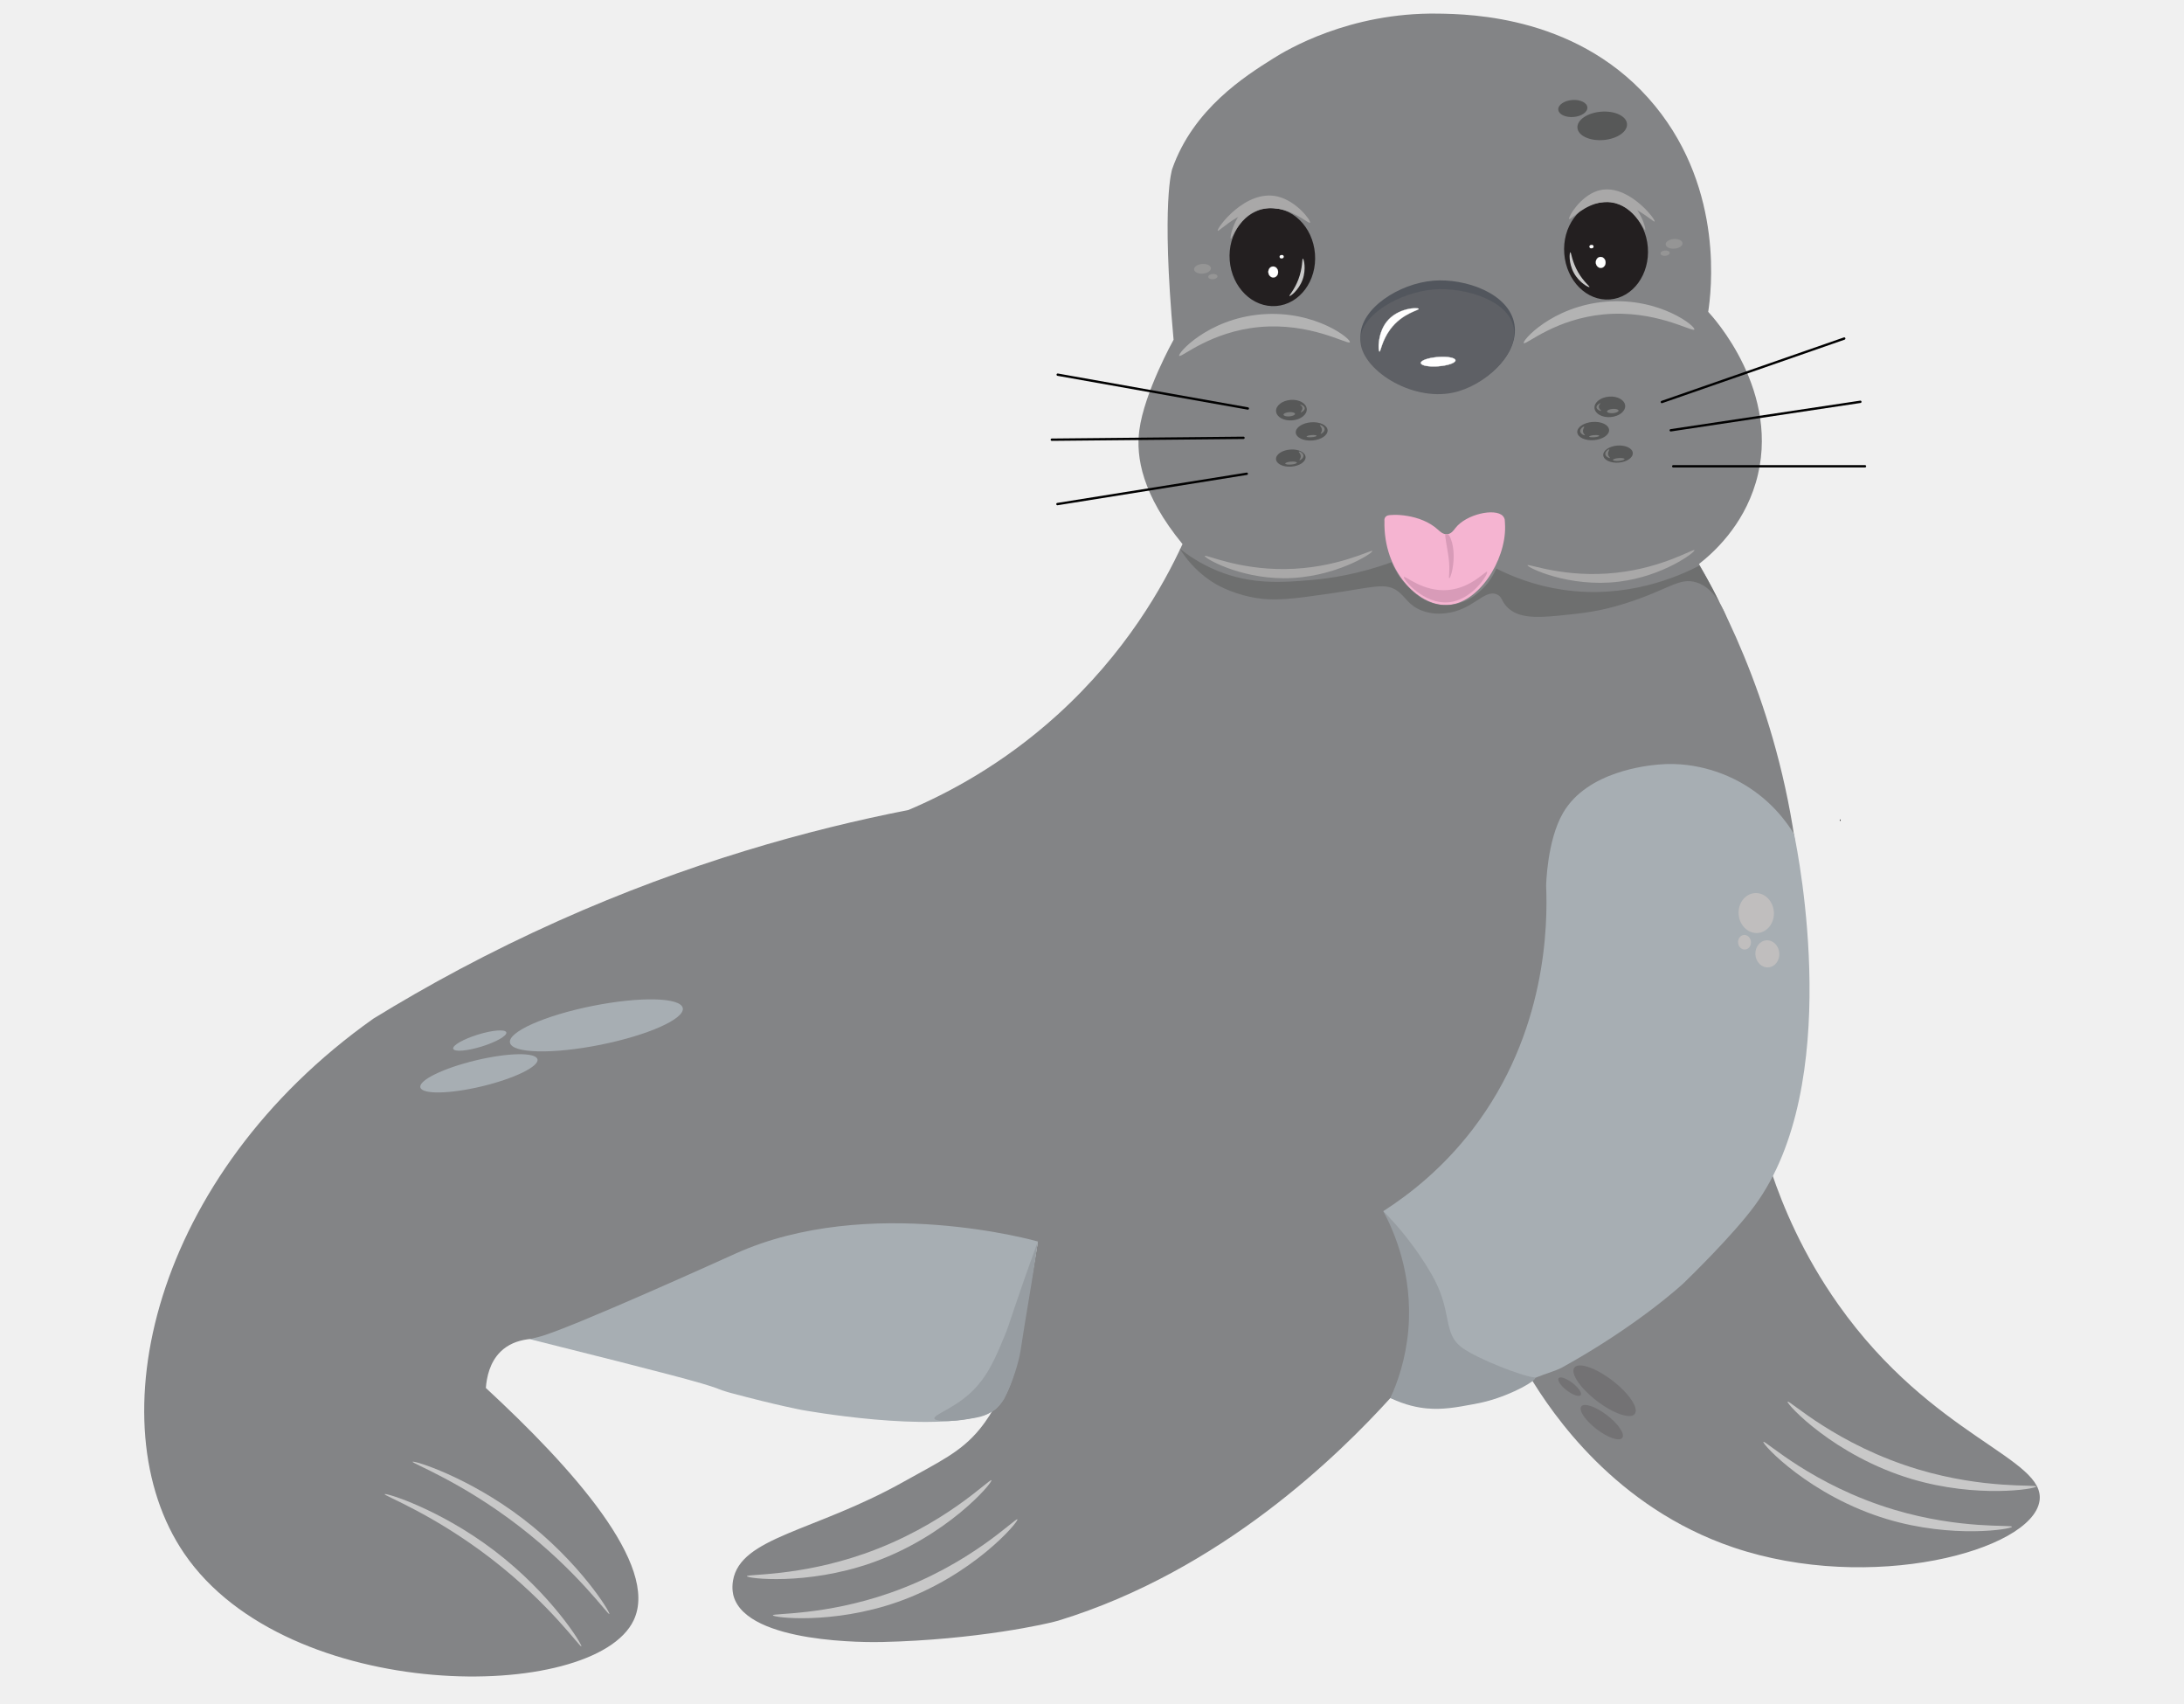
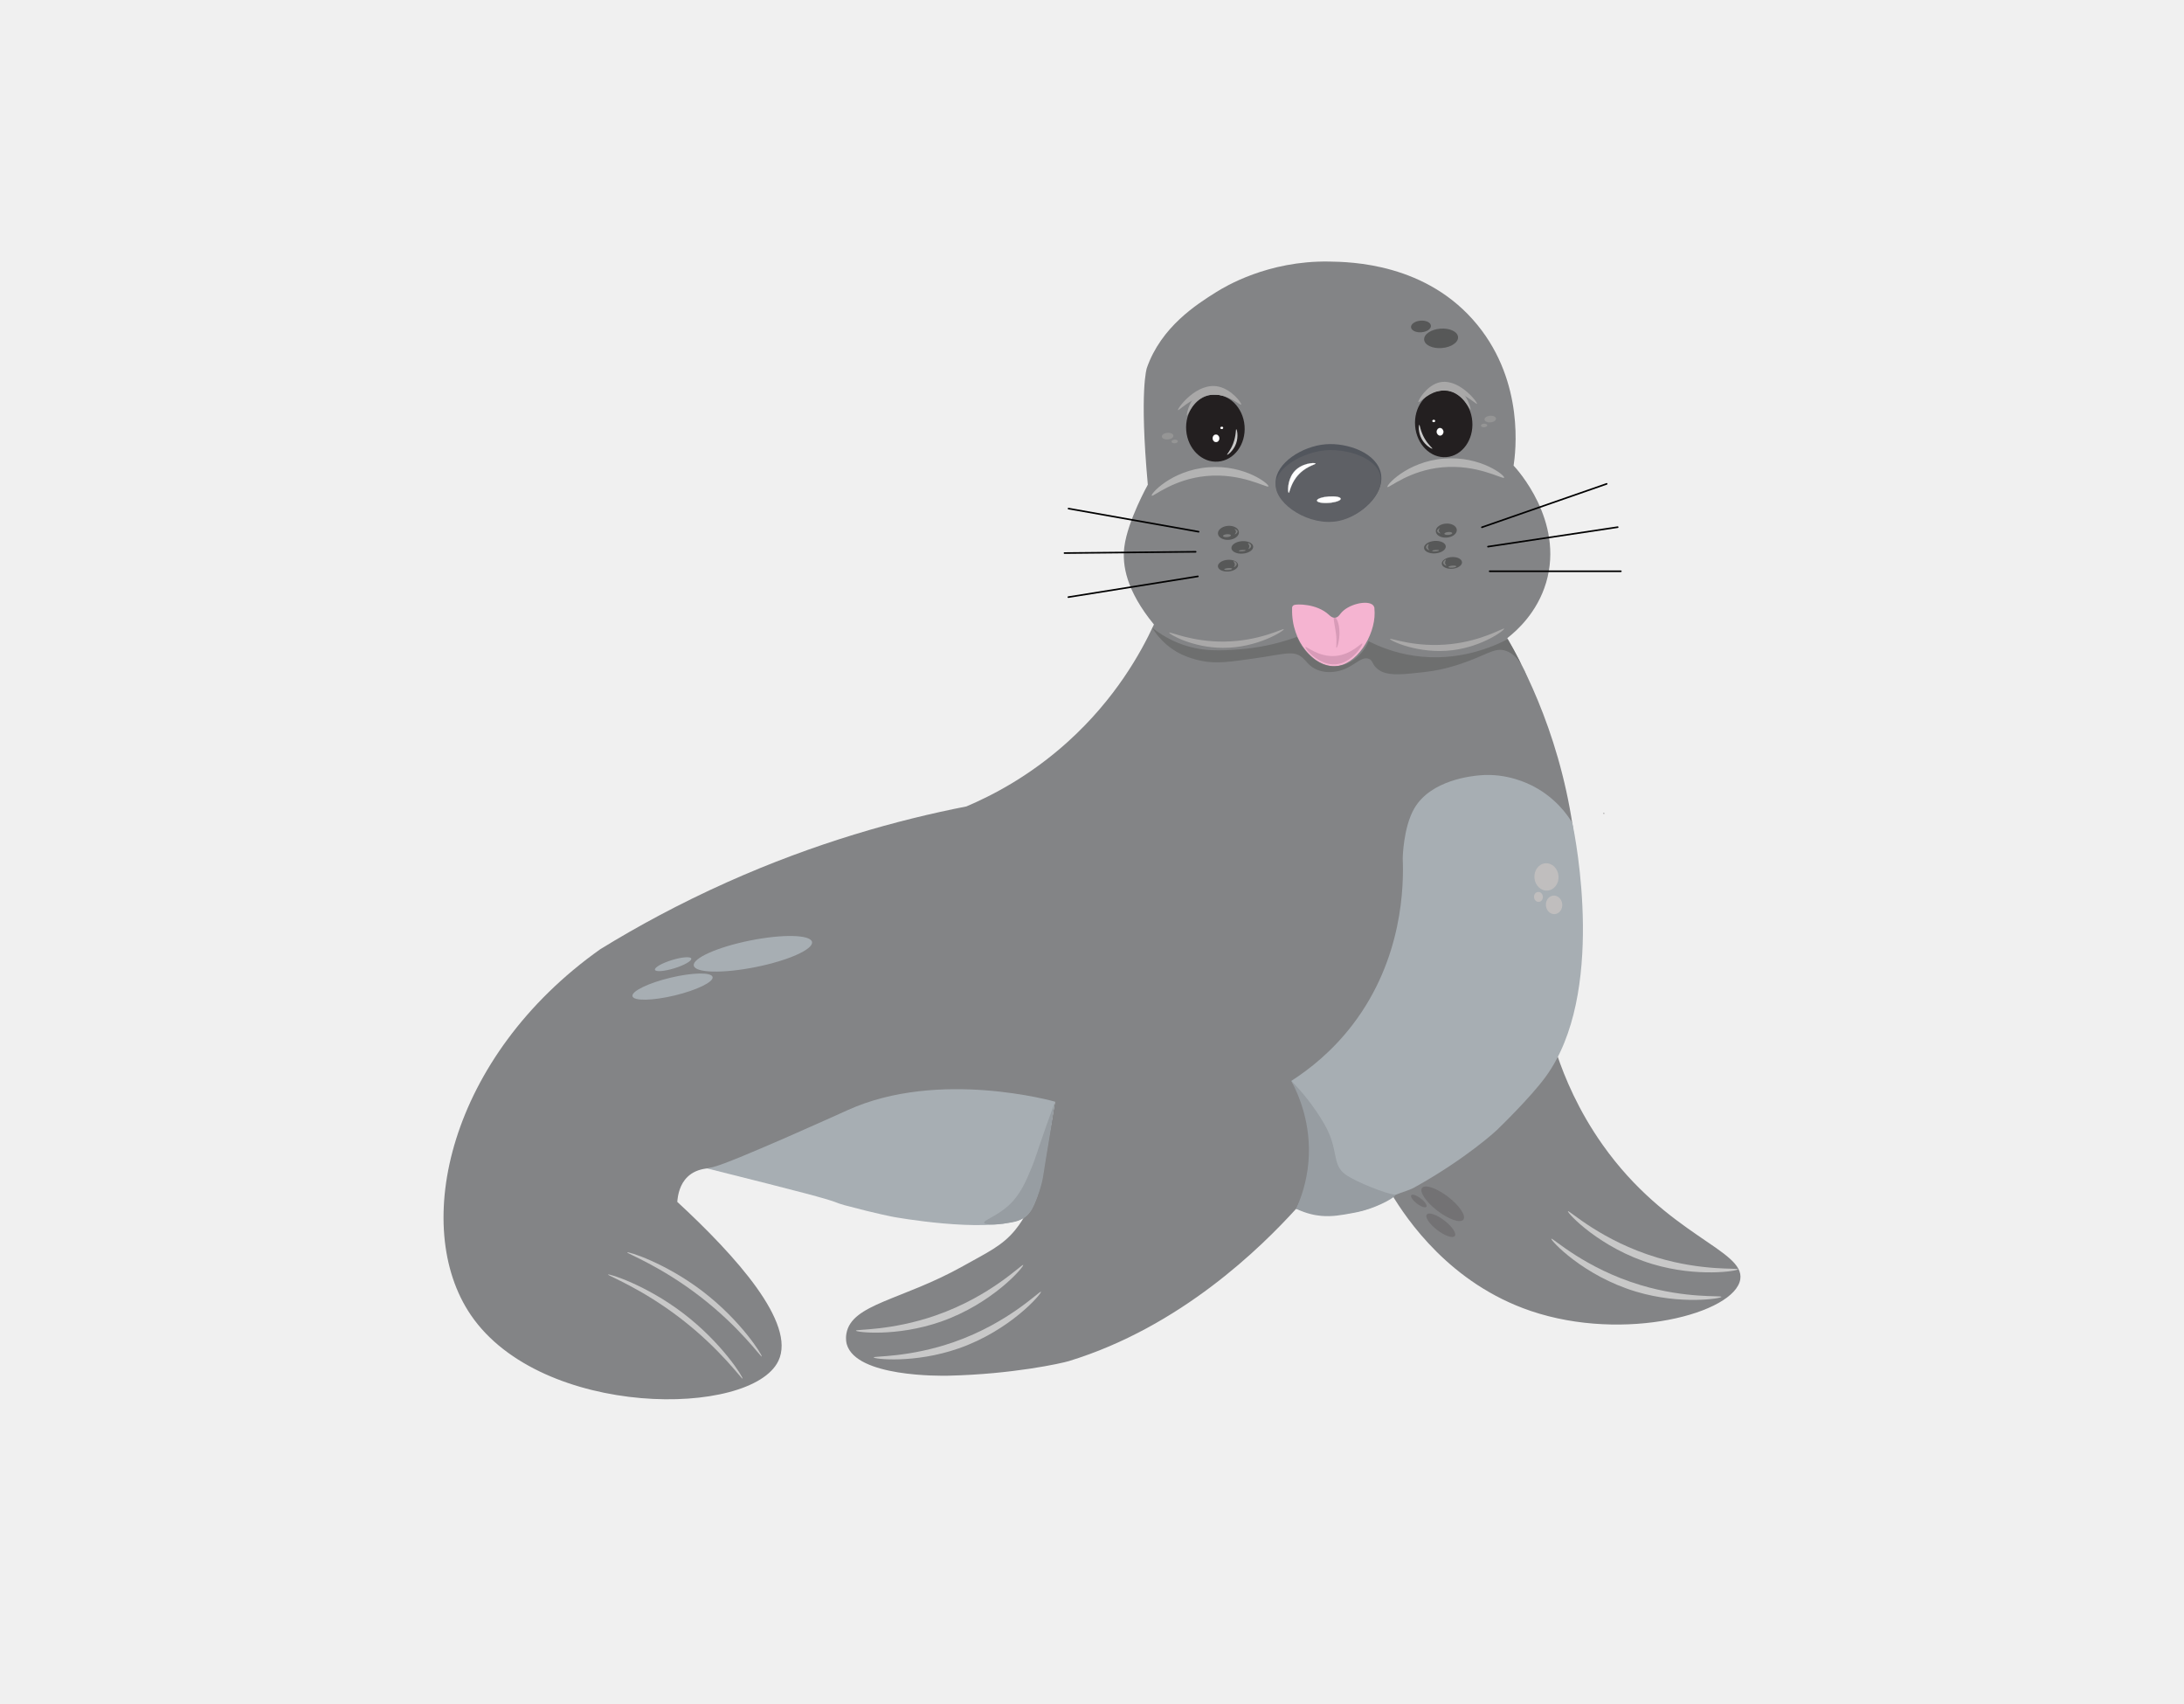
<svg xmlns="http://www.w3.org/2000/svg" id="Layer_1" data-name="Layer 1" viewBox="0 0 1621.417 1264.252">
  <defs>
    <style>
      .cls-1 {
        fill: #f5b4d1;
      }

      .cls-2 {
        fill: #a9a8a8;
      }

      .cls-3 {
        fill: #737274;
      }

      .cls-4 {
        fill: #231f20;
      }

      .cls-5 {
        fill: #a7aeb3;
      }

      .cls-6 {
        fill: #52565d;
      }

      .cls-7 {
        stroke: #010101;
-         stroke-width: 1.74px;
+         stroke-width: 1.19px;
      }

      .cls-7, .cls-8 {
        fill: none;
        stroke-linecap: round;
        stroke-linejoin: round;
      }

      .cls-9 {
        fill: #5e6065;
      }

      .cls-10 {
        fill: #979da2;
      }

      .cls-11 {
        fill: #7f8080;
      }

      .cls-12 {
-         stroke-width: .148px;
+         stroke-width: .162px;
+       }
+ 
+       .cls-12, .cls-8, .cls-13 {
+         stroke: #fff;
      }

      .cls-12, .cls-13 {
        fill: #fff;
        stroke-miterlimit: 10;
-       }
- 
-       .cls-12, .cls-13, .cls-8 {
-         stroke: #fff;
-       }
- 
-       .cls-13 {
-         stroke-width: .237px;
      }

      .cls-14 {
        fill: #6e6f6f;
      }

      .cls-15 {
        fill: #575858;
      }

      .cls-16 {
        fill: #b3b3b3;
      }

      .cls-17 {
        fill: #d89bb8;
      }

      .cls-8 {
-         stroke-width: 2.53px;
+         stroke-width: 1.731px;
      }

      .cls-18 {
        fill: #959595;
      }

      .cls-19 {
        fill: #c0bebe;
+       }
+ 
+       .cls-13 {
+         stroke-width: .102px;
      }

      .cls-20 {
        fill: #c8c8c8;
      }

      .cls-21 {
        fill: #838486;
      }
    </style>
  </defs>
-   <ellipse class="cls-4" cx="1366.146" cy="608.758" rx=".301" ry=".602" transform="translate(-43.9833 110.2837) rotate(-4.5496)" />
-   <path class="cls-21" d="M1268.182,231.462c2.076-13.69,12.233-89.584-39.323-152.671-54.795-67.052-137.369-68.323-161.266-68.691-66.067-1.017-112.576,27.134-122.354,33.287-20.704,13.029-59.349,37.347-74.994,82.056,0,0-8.329,23.801,1.027,126.732-.002-0-21.788,38.994-25.448,67.244-2.579,19.911,2.119,47.82,32.079,84.406-14.352,31.116-42.135,80.798-93.159,126.98-40.777,36.907-81.627,58.21-110.344,70.376-74.248,14.545-163.594,39.232-259.763,82.265-51.638,23.107-97.409,47.997-137.347,72.525-164.458,116.373-206.247,300.77-140.509,397.057,76.742,112.406,304.358,111.081,333.658,49.538,19.449-40.852-45.986-113.482-109.737-172.431.627-8.02,2.861-19.059,10.986-26.992,21.284-20.779,66.017-3.675,112.218,10.093,89.426,26.648,154.124,45.927,201.463,27.448.001-0,14.837-7.569,85.168-119.249-11.525,72.253-20.473,95.74-20.473,95.74-6.381,16.748-11.418,29.644-22.79,43.574-13.933,17.068-30.36,24.39-56.523,39.07-66.088,37.079-121.068,40.858-126.565,73.327-1.036,6.121.154,10.502.469,11.587,10.327,35.482,101.318,34.164,110.041,33.968,69.945-1.573,123.208-13.476,130.987-15.858,121.563-37.228,208.997-123.881,246.582-165.249,10.68,3.528,35.73,10.139,65.381,2.044,17.144-4.68,29.799-12.632,37.707-18.608,17.039,28.464,64.048,97.836,151.448,127.444,101.844,34.502,221.547,2.481,227.34-34.395,5.039-32.072-79.363-46.98-149.28-145.732-26.75-37.782-41.364-73.691-49.427-97.518,13.467-46.302,28.284-118.435,21.618-206.434-8.664-114.361-49.39-199.79-75.719-245.791,10.661-8.317,32.502-27.905,42.126-60.224,20.05-67.334-32.548-124.067-35.278-126.919Z" />
-   <ellipse class="cls-4" cx="944.595" cy="190.82" rx="31.748" ry="36.426" transform="translate(-12.1599 75.5286) rotate(-4.5496)" />
-   <path class="cls-5" d="M1331.936,619.059c-5.093-8.39-17.777-26.73-41.708-39.405-5.721-3.03-28.921-14.94-58.944-12.218-7.779.705-52.732,4.781-70.822,35.829-12.067,20.711-12.6,54.143-12.6,54.144,1.175,28.573.576,108.802-54.466,180.666-22.105,28.861-46.751,48.227-66.416,60.841,6.869,10.689,18.169,31.479,21.066,59.976,3.889,38.264-9.716,67.378-15.779,78.703,3.526,1.291,8.732,2.986,15.183,4.311,18.371,3.773,33.302,1.765,42.577.437,10.722-1.536,17.618-3.756,19.651-4.432,8.77-2.916,14.636-6.208,16.048-7.014,4.682-2.672,8.366-5.39,11.016-7.544.14-.016.345-.042.592-.082,1.119-.181,1.942-.469,2.439-.647,2.147-.766,3.353-1.315,5.943-2.265l.002-.001c7.467-2.57,11.201-3.855,14.494-5.682,56.915-31.589,89.629-62.236,89.63-62.236,3.738-3.613,36.76-35.658,52.995-57.811,65.842-89.846,32.617-258.586,29.1-275.569Z" />
-   <path class="cls-5" d="M758.633,992.036c7.847-46.535,11.906-70.601,11.906-70.601-.001,0-125.682-35.881-225.036,9.222-0.0 0-124.029,56.317-145.51,61.586-.078.019-6.745,1.656-6.745,1.656,107.664,26.906,127.993,32.565,138.632,36.379.172.062,1.975.825,4.488,1.694,2.151.744,4.868,1.529,5.927,1.812,35.672,9.537,53.324,12.741,53.325,12.741s96.956,17.595,136.571,3.097c2.3-.842,3.888-1.761,4.438-2.089,3.511-2.097,10.281-7.328,16.79-29.945,1.805-6.271,3.896-14.943,5.213-25.551Z" />
-   <ellipse class="cls-4" cx="1192.344" cy="185.941" rx="31.113" ry="36.426" transform="translate(-10.9922 95.1651) rotate(-4.5496)" />
-   <path class="cls-1" d="M1027.832,386.746c-.903,36.969,24.705,62.78,46.085,62.324,23.588-.502,43.945-33.007,43.477-58.22-.034-1.813-.132-3.604-.293-5.372-.379-1.319-.976-2.098-1.381-2.53-5.682-6.061-27.368-1.384-35.344,9.13-.944,1.244-2.861,4.107-5.891,4.418-3.091.318-5.648-2.197-6.775-3.24-13.283-12.29-35.133-11.744-37.767-10.558-1.01.455-1.542,1.225-1.543,1.227-.658.952-.658,2.076-.569,2.82Z" />
-   <line class="cls-8" x1="1181.822" y1="183.004" x2="1181.222" y2="183.052" />
-   <line class="cls-8" x1="951.814" y1="190.512" x2="951.214" y2="190.56" />
-   <path class="cls-6" d="M1009.993,249.764c-.018,23.876,36.979,46.932,68.393,40.867,24.132-4.658,49.742-27.423,45.922-49.964-3.905-23.04-36.592-34.248-60.094-32.356-25.256,2.033-54.205,20.343-54.221,41.453Z" />
-   <path class="cls-9" d="M1009.958,252.46c.046,21.223,37.165,45.613,68.742,38.979,23.762-4.992,48.465-28.409,45.115-48.039-3.495-20.48-36.432-30.442-59.56-28.546-24.373,1.998-54.337,18.513-54.296,37.606Z" />
-   <path class="cls-12" d="M1053.238,229.191c-.622-1.165-15.789-.816-23.96,9.882-6.732,8.814-6.192,21.348-5.171,21.841.868.42,1.746-8.025,8.002-16.469,9.04-12.2,21.717-14.154,21.129-15.255Z" />
-   <ellipse class="cls-13" cx="1067.69" cy="268.421" rx="12.87" ry="3.407" transform="translate(-17.9275 85.5372) rotate(-4.5496)" />
-   <ellipse class="cls-15" cx="1189.504" cy="93.413" rx="18.462" ry="10.55" transform="translate(-3.6617 94.6483) rotate(-4.5496)" />
-   <ellipse class="cls-15" cx="1167.678" cy="80.528" rx="10.835" ry="6.321" transform="translate(-2.7084 92.8764) rotate(-4.5496)" />
-   <ellipse class="cls-15" cx="1195.153" cy="301.96" rx="11.425" ry="7.617" transform="translate(-20.1862 95.7535) rotate(-4.5496)" />
-   <ellipse class="cls-15" cx="1182.787" cy="319.923" rx="11.848" ry="6.77" transform="translate(-21.6501 94.8292) rotate(-4.5496)" />
-   <ellipse class="cls-15" cx="1201.233" cy="337.026" rx="11.002" ry="6.347" transform="translate(-22.9486 96.3463) rotate(-4.5496)" />
-   <line class="cls-7" x1="1384.567" y1="346.074" x2="1242.217" y2="346.074" />
-   <line class="cls-7" x1="1381.138" y1="298.222" x2="1240.39" y2="319.359" />
-   <line class="cls-7" x1="1369.176" y1="251.265" x2="1233.78" y2="298.372" />
-   <ellipse class="cls-15" cx="958.752" cy="304.401" rx="11.425" ry="7.617" transform="translate(-21.1248 77.0094) rotate(-4.5496)" />
-   <ellipse class="cls-15" cx="973.803" cy="320.183" rx="11.848" ry="6.77" transform="translate(-22.3292 78.253) rotate(-4.5496)" />
-   <ellipse class="cls-15" cx="958.294" cy="339.988" rx="11.002" ry="6.347" transform="translate(-23.949 77.0852) rotate(-4.5496)" />
-   <ellipse class="cls-5" cx="356.18" cy="772.307" rx="20.627" ry="4.64" transform="translate(-212.1944 139.6357) rotate(-17.177)" />
-   <ellipse class="cls-5" cx="442.753" cy="761.033" rx="65.414" ry="14.713" transform="translate(-140.7658 101.7098) rotate(-11.3198)" />
-   <ellipse class="cls-5" cx="355.551" cy="796.625" rx="44.705" ry="9.897" transform="translate(-175.9917 104.8951) rotate(-13.4873)" />
-   <ellipse class="cls-19" cx="1303.852" cy="677.664" rx="13.107" ry="14.838" transform="translate(-49.6453 105.5596) rotate(-4.5496)" />
-   <ellipse class="cls-19" cx="1312.095" cy="707.947" rx="8.893" ry="10.067" transform="translate(-52.0215 106.3088) rotate(-4.5496)" />
-   <ellipse class="cls-19" cx="1295.145" cy="699.331" rx="4.787" ry="5.419" transform="translate(-51.3915 104.9372) rotate(-4.5496)" />
-   <ellipse class="cls-3" cx="1191.265" cy="1032.199" rx="9.514" ry="28.253" transform="translate(-352.8168 1348.996) rotate(-52.5024)" />
-   <ellipse class="cls-3" cx="1189.171" cy="1055.52" rx="6.455" ry="19.169" transform="translate(-372.138 1356.459) rotate(-52.5024)" />
-   <ellipse class="cls-3" cx="1165.32" cy="1029.192" rx="3.475" ry="10.318" transform="translate(-360.5823 1327.235) rotate(-52.5024)" />
-   <ellipse class="cls-12" cx="945.247" cy="201.87" rx="3.612" ry="4.063" transform="translate(-13.0343 75.6151) rotate(-4.5496)" />
-   <ellipse class="cls-12" cx="1188.371" cy="194.771" rx="3.612" ry="4.063" transform="translate(-11.7051 94.8778) rotate(-4.5496)" />
-   <path class="cls-16" d="M1131.352,254.732c2.001.937,23.676-18.086,59.32-21.409,37.573-3.503,64.996,12.832,67.135,11.347,2.314-1.607-24.946-24.047-65.284-20.809-40.412,3.244-63.436,29.811-61.172,30.871Z" />
-   <path class="cls-16" d="M875.575,264.157c2.001.937,23.676-18.086,59.32-21.409,37.573-3.503,64.996,12.832,67.135,11.347,2.314-1.607-24.946-24.047-65.284-20.809-40.412,3.244-63.436,29.811-61.172,30.871Z" />
-   <path class="cls-11" d="M1185.245,302.361c.141,1.835,3.437,3.026,3.488,2.563.037-.337-1.673-1.336-1.766-2.937-.089-1.535,1.373-2.49,1.317-2.709-.08-.314-3.18,1.243-3.038,3.083Z" />
-   <path class="cls-11" d="M1173.142,320.097c.173,2.102,3.468,3.368,3.514,2.87.029-.314-1.257-1.097-1.427-2.771-.18-1.773,1.043-3.072.929-3.489-.171-.625-3.188,1.293-3.016,3.39Z" />
-   <path class="cls-11" d="M1191.757,337.013c.173,2.102,3.468,3.368,3.514,2.87.029-.314-1.257-1.097-1.427-2.771-.18-1.773,1.043-3.072.929-3.489-.171-.625-3.188,1.293-3.016,3.39Z" />
-   <ellipse class="cls-11" cx="1201.759" cy="341.061" rx="4.329" ry="1.082" transform="translate(-23.267 96.4007) rotate(-4.5496)" />
-   <ellipse class="cls-11" cx="1197.35" cy="305.075" rx="4.289" ry="1.58" transform="translate(-20.4264 95.9376) rotate(-4.5496)" />
-   <ellipse class="cls-11" cx="1183.548" cy="323.724" rx="3.725" ry=".79" transform="translate(-21.9491 94.9016) rotate(-4.5496)" />
-   <path class="cls-11" d="M968.681,302.873c.151,1.835-2.915,3.531-3.038,3.083-.09-.327,1.44-1.584,1.279-3.179-.154-1.53-1.749-2.241-1.729-2.467.029-.323,3.336.725,3.488,2.563Z" />
-   <path class="cls-11" d="M983.438,318.473c.162,2.103-2.892,3.874-3.016,3.39-.078-.306,1.068-1.282.971-2.962-.103-1.78-1.516-2.868-1.469-3.298.07-.644,3.352.773,3.514,2.87Z" />
-   <path class="cls-11" d="M967.732,338.119c.162,2.103-2.892,3.874-3.016,3.39-.078-.306,1.068-1.282.971-2.962-.103-1.78-1.516-2.868-1.469-3.298.07-.644,3.352.773,3.514,2.87Z" />
-   <ellipse class="cls-11" cx="958.496" cy="343.698" rx="4.329" ry="1.082" transform="translate(-24.2427 77.1129) rotate(-4.5496)" />
-   <ellipse class="cls-11" cx="957.158" cy="307.468" rx="4.289" ry="1.58" transform="translate(-21.373 76.8926) rotate(-4.5496)" />
-   <ellipse class="cls-11" cx="973.735" cy="323.699" rx="3.725" ry=".79" transform="translate(-22.6083 78.2587) rotate(-4.5496)" />
-   <path class="cls-2" d="M1164.902,162.49c.582,1.401,8.211-7.878,19.876-11.347,23.27-6.921,43.198,15.046,43.674,13.214.506-1.946-21.189-29.766-42.745-22.602-12.614,4.192-21.473,19.131-20.805,20.736Z" />
-   <path class="cls-2" d="M972.61,165.208c-.528,1.436-9.456-7.327-22.326-10.03-25.674-5.392-45.629,17.826-46.278,16.028-.689-1.909,20.75-31.082,44.589-25.337,13.95,3.362,24.62,17.694,24.015,19.338Z" />
-   <path class="cls-20" d="M1168.477,202.597c-4.066-7.369-3.357-15.393-2.615-15.363.672.028,1.048,6.659,5.736,14.797,4.158,7.216,8.748,10.483,8.453,11.001-.354.62-7.514-3.077-11.574-10.435Z" />
-   <path class="cls-20" d="M967.064,207.538c2.849-7.92.88-15.73.153-15.583-.659.134.018,6.741-3.324,15.518-2.964,7.783-6.981,11.735-6.607,12.199.448.556,6.933-4.227,9.778-12.134Z" />
-   <path class="cls-20" d="M736.03,1098.628c1.183,1.542-32.878,41.794-89.314,61.456-48.027,16.732-92.074,11.519-92.221,9.754-.138-1.656,38.384.323,86.847-16.573,59.871-20.872,93.544-56.128,94.688-54.637Z" />
-   <path class="cls-20" d="M755.325,1127.661c1.183,1.542-32.878,41.794-89.314,61.456-48.027,16.732-92.074,11.519-92.221,9.754-.138-1.656,38.384.323,86.847-16.573,59.871-20.872,93.544-56.128,94.688-54.637Z" />
-   <path class="cls-20" d="M1327.132,1040.286c-1.113,1.593,34.718,40.279,91.979,57.391,48.729,14.562,92.497,7.381,92.565,5.611.064-1.66-38.331,2.043-87.503-12.663-60.746-18.168-95.965-51.879-97.042-50.338Z" />
-   <path class="cls-20" d="M1309.157,1070.155c-1.113,1.593,34.718,40.279,91.979,57.391,48.729,14.562,92.497,7.381,92.565,5.611.064-1.66-38.331,2.043-87.503-12.663-60.746-18.168-95.965-51.879-97.042-50.338Z" />
-   <ellipse class="cls-18" cx="892.744" cy="199.492" rx="6.275" ry="3.586" transform="translate(-13.0111 71.443) rotate(-4.5496)" />
-   <ellipse class="cls-18" cx="900.428" cy="205.284" rx="3.443" ry="1.968" transform="translate(-13.4464 72.0707) rotate(-4.5496)" />
-   <ellipse class="cls-18" cx="1242.856" cy="180.967" rx="6.275" ry="3.586" transform="translate(-10.4385 99.1562) rotate(-4.5496)" />
-   <ellipse class="cls-18" cx="1236.185" cy="187.901" rx="3.443" ry="1.968" transform="translate(-11.0096 98.6489) rotate(-4.5496)" />
-   <path class="cls-17" d="M1042.252,428.325c-.589,1.849,14.729,20.149,32.858,18.727,17.666-1.385,29.755-20.851,28.927-22.555-.738-1.518-11.336,11.886-29.007,13.415-18.754,1.623-32.241-11.274-32.778-9.587Z" />
-   <path class="cls-10" d="M770.539,921.435c-.679,4.651-1.716,11.654-3.035,20.172-3.068,19.825-3.494,20.951-7.028,43.057-2.89,18.075-2.885,19.402-4.226,24.68-3.202,12.605-7.545,22.495-10.809,29.022-1.499,2.429-4.242,6.154-8.811,9.166-3.995,2.634-7.507,3.859-12.441,4.748-8.401,1.514-12.756,2.014-15.19,2.152-.315.018-4.81.27-4.81.27,0,0-9.695.277-10.485-1.808-1.007-2.659,13.267-7.072,25.767-18.166,13.527-12.006,19.764-27.211,26.653-44.007,2.178-5.31,2.736-7.348,6.676-19.032,4.155-12.319,10.082-29.464,17.738-50.253Z" />
-   <path class="cls-10" d="M1026.98,898.916c11.205,11.345,24.085,26.672,35.632,46.496,16.527,28.374,7.638,43.935,23.176,55.055,11.92,8.531,45.179,21.214,52.986,21.766.234.017.866.052.998.39.76,1.948-15.913,11.927-35.227,17.204-4.393,1.201-7.607,1.798-11.648,2.55-11.255,2.093-21.766,4.048-33.658,2.942-6.334-.589-15.872-2.307-26.973-7.726,5.411-11.945,11.441-29.172,13.28-50.516,3.587-41.629-10.932-73.83-18.567-88.163Z" />
-   <path class="cls-20" d="M306.335,1084.927c-.704,1.138,36.05,14.679,79.216,47.978,43.617,33.647,65.915,65.971,66.829,65.015.963-1.007-22.08-38.691-64.561-71.025-40.521-30.841-80.759-43.139-81.484-41.968Z" />
-   <path class="cls-20" d="M285.538,1108.947c-.704,1.138,36.05,14.679,79.216,47.978,43.617,33.647,65.915,65.971,66.829,65.015.963-1.007-22.08-38.691-64.561-71.025-40.521-30.841-80.759-43.139-81.484-41.968Z" />
-   <path class="cls-14" d="M1261.695,419.786c-15.806,8.174-53.897,24.995-101.687,17.905-20.487-3.04-37.101-9.635-49.148-15.753-1.93,4.49-5.683,11.412-12.766,17.434-2.619,2.227-7.152,5.999-14.297,8.158-7.018,2.12-12.827,1.553-14.384,1.371-12.767-1.495-20.93-10.08-25.16-14.529-3.052-3.209-7.605-8.781-11.083-17.101-24.365,8.83-45.359,12.006-59.878,13.236-21.694,1.838-44.25,3.489-69.618-6.915-12.585-5.161-21.91-11.674-27.797-16.357,3.716,6.005,10.737,15.612,22.564,23.643,3.086,2.095,13.73,8.994,31.336,12.453,15.84,3.112,29.875,1.201,57.3-2.748,32.136-4.627,41.729-8.643,50.897-1.635,5.639,4.311,7.803,10.259,17.12,14.037,7.833,3.176,15.013,2.504,17.989,2.192,20.364-2.138,28.625-17.988,38.133-14.055,4.212,1.742,3.221,5.112,8.025,9.778,7.552,7.336,19.161,7.904,37.621,6.064,18.446-1.838,30.406-3.03,49.7-9.088,32.286-10.137,40.171-19.791,53.111-15.549,8.293,2.719,16.538,10.448,22.904,27.918-2.539-5.849-5.374-11.93-8.543-18.191-4.063-8.026-8.22-15.448-12.34-22.267Z" />
-   <path class="cls-2" d="M953.031,155.135c.07.999-7.613-1.835-16.023.008-16.777,3.676-22.454,22.896-23.325,21.997-.924-.955,4.041-24.13,19.816-27.101,9.231-1.739,19.45,3.952,19.531,5.096Z" />
-   <path class="cls-2" d="M1180.701,151.386c-.004,1.002,7.475-2.335,15.988-1.053,16.983,2.557,23.92,21.36,24.729,20.406.859-1.014-5.629-23.809-21.567-25.73-9.326-1.124-19.146,5.23-19.151,6.378Z" />
-   <path class="cls-2" d="M894.454,412.639c-.631,1.431,25.03,16.38,58.264,16.527,37.712.167,66.82-18.808,66.119-20.215-.648-1.301-26.447,13.017-64.861,13.408-35.011.356-58.925-11.076-59.523-9.72Z" />
-   <line class="cls-7" x1="785.043" y1="374.131" x2="925.602" y2="351.619" />
-   <line class="cls-7" x1="780.862" y1="326.339" x2="923.181" y2="324.951" />
-   <line class="cls-7" x1="785.247" y1="278.081" x2="926.389" y2="303.183" />
-   <path class="cls-2" d="M1257.964,408.334c.797,1.345-22.897,19.25-55.875,23.362-37.422,4.666-68.587-10.7-68.059-12.181.488-1.369,27.811,9.768,65.997,5.572,34.803-3.824,57.182-18.028,57.937-16.753Z" />
-   <path class="cls-17" d="M1079.227,412.432c.067,8.891-2.433,16.85-3.275,16.736-.711-.096.753-5.808-.488-15.366-.821-6.322-3.182-17.071-2.307-17.311.102-.028.355.058.991.028.409-.019.691-.074.735-.079.742-.087,4.267,5.62,4.345,15.991Z" />
+   <ellipse class="cls-4" cx="1190.735" cy="603.717" rx=".206" ry=".412" transform="translate(-44.1362 96.3539) rotate(-4.5496)" />
+   <path class="cls-21" d="M1123.709,345.574c1.42-9.367,8.37-61.292-26.904-104.456-37.49-45.877-93.987-46.746-110.337-46.998-45.203-.696-77.024,18.565-83.713,22.775-14.166,8.914-40.606,25.552-51.31,56.142,0,0-5.698,16.285.703,86.709-.001-0-14.907,26.68-17.411,46.008-1.764,13.623,1.45,32.718,21.948,57.75-9.82,21.289-28.828,55.282-63.738,86.879-27.899,25.252-55.849,39.827-75.496,48.151-50.8,9.951-111.93,26.842-177.728,56.285-35.33,15.809-66.647,32.839-93.972,49.621-112.521,79.621-141.113,205.784-96.135,271.663,52.506,76.907,208.239,76.001,228.286,33.894,13.307-27.951-31.463-77.643-75.081-117.976.429-5.487,1.957-13.04,7.517-18.468,14.562-14.217,45.168-2.514,76.779,6.905,61.185,18.232,105.451,31.423,137.839,18.78.001-0,10.151-5.179,58.272-81.589-7.885,49.435-14.007,65.504-14.007,65.504-4.366,11.459-7.812,20.282-15.593,29.813-9.533,11.678-20.772,16.688-38.673,26.732-45.217,25.369-82.834,27.955-86.595,50.17-.709,4.188.105,7.185.321,7.928,7.066,24.276,69.321,23.375,75.29,23.241,47.856-1.076,84.298-9.22,89.62-10.85,83.172-25.471,142.994-84.758,168.709-113.062,7.307,2.414,24.446,6.937,44.733,1.399,11.73-3.202,20.388-8.643,25.799-12.731,11.658,19.475,43.821,66.938,103.62,87.196,69.681,23.606,151.581,1.698,155.544-23.532,3.447-21.944-54.299-32.143-102.136-99.709-18.302-25.85-28.301-50.419-33.818-66.721,9.214-31.68,19.352-81.032,14.791-141.241-5.928-78.245-33.792-136.695-51.806-168.168,7.294-5.69,22.238-19.092,28.822-41.205,13.718-46.069-22.269-84.886-24.137-86.837Z" />
+   <ellipse class="cls-4" cx="902.313" cy="317.767" rx="21.722" ry="24.923" transform="translate(-22.3628 72.5746) rotate(-4.5496)" />
+   <path class="cls-5" d="M1167.328,610.765c-3.485-5.74-12.163-18.289-28.536-26.961-3.914-2.073-19.788-10.222-40.329-8.36-5.322.482-36.079,3.271-48.456,24.514-8.256,14.171-8.621,37.044-8.621,37.045.804,19.55.394,74.441-37.265,123.61-15.124,19.746-31.987,32.996-45.441,41.627,4.699,7.313,12.431,21.538,14.413,41.035,2.661,26.18-6.648,46.099-10.796,53.848,2.413.883,5.974,2.043,10.388,2.949,12.569,2.582,22.785,1.208,29.131.299,7.336-1.051,12.054-2.57,13.445-3.033,6-1.995,10.014-4.247,10.98-4.799,3.203-1.828,5.724-3.688,7.537-5.161.096-.011.236-.029.405-.056.766-.124,1.328-.321,1.669-.443,1.469-.524,2.294-.9,4.066-1.55l.001-.001c5.109-1.758,7.664-2.637,9.916-3.888,38.941-21.613,61.324-42.581,61.324-42.581,2.558-2.472,25.151-24.397,36.258-39.554,45.049-61.472,22.316-176.923,19.91-188.542Z" />
+   <path class="cls-5" d="M775.079,865.953c5.369-31.839,8.146-48.305,8.146-48.305-.001,0-85.991-24.549-153.968,6.309-0,0-84.86,38.531-99.557,42.137-.053.013-4.615,1.133-4.615,1.133,73.663,18.409,87.572,22.28,94.851,24.89.118.042,1.351.564,3.071,1.159,1.472.509,3.331,1.046,4.056,1.24,24.406,6.525,36.484,8.717,36.484,8.717s66.336,12.039,93.441,2.119c1.574-.576,2.66-1.205,3.037-1.429,2.402-1.435,7.034-5.014,11.488-20.488,1.235-4.291,2.666-10.224,3.567-17.482Z" />
+   <ellipse class="cls-4" cx="1071.821" cy="314.429" rx="21.288" ry="24.923" transform="translate(-21.5639 86.0098) rotate(-4.5496)" />
+   <path class="cls-1" d="M959.263,451.818c-.618,25.294,16.903,42.953,31.531,42.642,16.139-.344,30.067-22.583,29.747-39.834-.023-1.24-.09-2.466-.2-3.675-.259-.903-.668-1.435-.945-1.731-3.888-4.147-18.725-.947-24.182,6.247-.646.851-1.958,2.81-4.03,3.023-2.115.217-3.864-1.503-4.635-2.217-9.088-8.409-24.038-8.035-25.84-7.224-.691.311-1.055.838-1.056.839-.45.651-.45,1.42-.389,1.93Z" />
+   <line class="cls-8" x1="1064.621" y1="312.419" x2="1064.211" y2="312.452" />
+   <line class="cls-8" x1="907.252" y1="317.556" x2="906.841" y2="317.589" />
+   <path class="cls-6" d="M947.058,358.096c-.012,16.335,25.301,32.11,46.794,27.961,16.511-3.187,34.033-18.763,31.419-34.185-2.671-15.764-25.036-23.432-41.116-22.138-17.28,1.391-37.087,13.918-37.097,28.362Z" />
+   <path class="cls-9" d="M947.034,359.94c.031,14.52,25.428,31.208,47.032,26.669,16.258-3.415,33.159-19.437,30.867-32.868-2.391-14.012-24.926-20.828-40.751-19.531-16.676,1.367-37.177,12.667-37.149,25.73Z" />
+   <path class="cls-13" d="M976.645,344.02c-.425-.797-10.802-.558-16.393,6.761-4.606,6.03-4.237,14.606-3.538,14.944.594.287,1.194-5.491,5.475-11.268,6.185-8.348,14.859-9.684,14.457-10.437Z" />
+   <ellipse class="cls-12" cx="986.533" cy="370.861" rx="8.805" ry="2.331" transform="translate(-26.309 79.4225) rotate(-4.5496)" />
+   <ellipse class="cls-15" cx="1069.878" cy="251.122" rx="12.632" ry="7.218" transform="translate(-16.5484 85.6562) rotate(-4.5496)" />
+   <ellipse class="cls-15" cx="1054.945" cy="242.306" rx="7.414" ry="4.325" transform="translate(-15.8962 84.4439) rotate(-4.5496)" />
+   <ellipse class="cls-15" cx="1073.743" cy="393.808" rx="7.817" ry="5.211" transform="translate(-27.8544 86.4124) rotate(-4.5496)" />
+   <ellipse class="cls-15" cx="1065.282" cy="406.099" rx="8.106" ry="4.632" transform="translate(-28.8559 85.78) rotate(-4.5496)" />
+   <ellipse class="cls-15" cx="1077.903" cy="417.8" rx="7.527" ry="4.343" transform="translate(-29.7444 86.818) rotate(-4.5496)" />
+   <line class="cls-7" x1="1203.339" y1="423.991" x2="1105.943" y2="423.991" />
+   <line class="cls-7" x1="1200.992" y1="391.251" x2="1104.694" y2="405.712" />
+   <line class="cls-7" x1="1192.808" y1="359.123" x2="1100.171" y2="391.353" />
+   <ellipse class="cls-15" cx="911.999" cy="395.479" rx="7.817" ry="5.211" transform="translate(-28.4965 73.5878) rotate(-4.5496)" />
+   <ellipse class="cls-15" cx="922.297" cy="406.276" rx="8.106" ry="4.632" transform="translate(-29.3206 74.4387) rotate(-4.5496)" />
+   <ellipse class="cls-15" cx="911.685" cy="419.827" rx="7.527" ry="4.343" transform="translate(-30.4288 73.6396) rotate(-4.5496)" />
+   <ellipse class="cls-5" cx="499.723" cy="715.616" rx="14.113" ry="3.174" transform="translate(-189.0497 179.499) rotate(-17.177)" />
+   <ellipse class="cls-5" cx="558.956" cy="707.902" rx="44.756" ry="10.067" transform="translate(-128.0767 123.4851) rotate(-11.3198)" />
+   <ellipse class="cls-5" cx="499.293" cy="732.254" rx="30.587" ry="6.772" transform="translate(-157.0143 136.6449) rotate(-13.4873)" />
+   <ellipse class="cls-19" cx="1148.114" cy="650.862" rx="8.968" ry="10.152" transform="translate(-48.0101 93.1216) rotate(-4.5496)" />
+   <ellipse class="cls-19" cx="1153.753" cy="671.582" rx="6.085" ry="6.888" transform="translate(-49.6358 93.6343) rotate(-4.5496)" />
+   <ellipse class="cls-19" cx="1142.156" cy="665.687" rx="3.275" ry="3.708" transform="translate(-49.2048 92.6958) rotate(-4.5496)" />
+   <ellipse class="cls-3" cx="1071.082" cy="893.433" rx="6.51" ry="19.33" transform="translate(-289.7461 1199.35) rotate(-52.5024)" />
+   <ellipse class="cls-3" cx="1069.65" cy="909.388" rx="4.417" ry="13.116" transform="translate(-302.9655 1204.456) rotate(-52.5024)" />
+   <ellipse class="cls-3" cx="1053.331" cy="891.375" rx="2.377" ry="7.06" transform="translate(-295.0592 1184.462) rotate(-52.5024)" />
+   <ellipse class="cls-13" cx="902.759" cy="325.327" rx="2.471" ry="2.78" transform="translate(-22.9611 72.6338) rotate(-4.5496)" />
+   <ellipse class="cls-13" cx="1069.102" cy="320.47" rx="2.471" ry="2.78" transform="translate(-22.0517 85.8133) rotate(-4.5496)" />
+   <path class="cls-16" d="M1030.09,361.495c1.369.641,16.199-12.374,40.586-14.648,25.707-2.397,44.47,8.78,45.934,7.763,1.583-1.099-17.068-16.453-44.667-14.237-27.65,2.219-43.403,20.397-41.853,21.122Z" />
+   <path class="cls-16" d="M855.09,367.943c1.369.641,16.199-12.374,40.586-14.648,25.707-2.397,44.47,8.78,45.934,7.763,1.583-1.099-17.068-16.453-44.667-14.237-27.65,2.219-43.403,20.397-41.853,21.122Z" />
+   <path class="cls-11" d="M1066.964,394.082c.096,1.256,2.351,2.07,2.386,1.754.025-.231-1.145-.914-1.208-2.01-.061-1.05.939-1.704.901-1.853-.055-.215-2.175.851-2.079,2.109Z" />
+   <path class="cls-11" d="M1058.683,406.217c.118,1.438,2.373,2.304,2.404,1.964.02-.215-.86-.75-.976-1.896-.123-1.213.714-2.102.635-2.387-.117-.427-2.181.885-2.063,2.319Z" />
+   <path class="cls-11" d="M1071.419,417.791c.118,1.438,2.373,2.304,2.404,1.964.02-.215-.86-.75-.976-1.896-.123-1.213.714-2.102.635-2.387-.117-.427-2.181.885-2.063,2.319Z" />
+   <ellipse class="cls-11" cx="1078.262" cy="420.561" rx="2.962" ry=".74" transform="translate(-29.9622 86.8552) rotate(-4.5496)" />
+   <ellipse class="cls-11" cx="1075.246" cy="395.94" rx="2.934" ry="1.081" transform="translate(-28.0187 86.5384) rotate(-4.5496)" />
+   <ellipse class="cls-11" cx="1065.803" cy="408.699" rx="2.548" ry=".541" transform="translate(-29.0605 85.8295) rotate(-4.5496)" />
+   <path class="cls-11" d="M918.792,394.433c.103,1.255-1.994,2.416-2.079,2.109-.062-.224.986-1.083.875-2.175-.106-1.047-1.197-1.534-1.183-1.688.02-.221,2.283.496,2.386,1.754Z" />
+   <path class="cls-11" d="M928.888,405.106c.111,1.439-1.978,2.651-2.063,2.319-.054-.209.731-.877.664-2.026-.07-1.218-1.037-1.962-1.005-2.256.048-.441,2.294.529,2.404,1.964Z" />
+   <path class="cls-11" d="M918.143,418.548c.111,1.439-1.978,2.651-2.063,2.319-.054-.209.731-.877.664-2.026-.07-1.218-1.037-1.962-1.005-2.256.048-.441,2.294.529,2.404,1.964Z" />
+   <ellipse class="cls-11" cx="911.823" cy="422.365" rx="2.962" ry=".74" transform="translate(-30.6298 73.6586) rotate(-4.5496)" />
+   <ellipse class="cls-11" cx="910.908" cy="397.577" rx="2.934" ry="1.081" transform="translate(-28.6664 73.5079) rotate(-4.5496)" />
+   <ellipse class="cls-11" cx="922.25" cy="408.682" rx="2.548" ry=".541" transform="translate(-29.5115 74.4426) rotate(-4.5496)" />
+   <path class="cls-2" d="M1053.045,298.384c.399.959,5.618-5.39,13.599-7.764,15.921-4.735,29.555,10.294,29.882,9.041.346-1.332-14.497-20.366-29.246-15.464-8.631,2.868-14.691,13.089-14.235,14.187Z" />
+   <path class="cls-2" d="M921.48,300.243c-.361.982-6.469-5.013-15.275-6.862-17.566-3.689-31.219,12.196-31.663,10.966-.472-1.306,14.197-21.266,30.507-17.335,9.544,2.301,16.845,12.106,16.431,13.231Z" />
+   <path class="cls-20" d="M1055.491,325.825c-2.782-5.042-2.297-10.532-1.79-10.511.46.019.717,4.556,3.925,10.124,2.845,4.937,5.986,7.173,5.784,7.527-.242.424-5.141-2.106-7.919-7.14Z" />
+   <path class="cls-20" d="M917.686,329.205c1.95-5.418.602-10.762.105-10.662-.451.091.013,4.612-2.274,10.617-2.028,5.325-4.776,8.029-4.521,8.347.306.381,4.744-2.892,6.69-8.302Z" />
+   <path class="cls-20" d="M759.614,938.883c.81,1.055-22.495,28.595-61.108,42.047-32.86,11.448-62.996,7.881-63.097,6.673-.094-1.133,26.262.221,59.42-11.339,40.963-14.281,64.002-38.402,64.785-37.382Z" />
+   <path class="cls-20" d="M772.816,958.747c.81,1.055-22.495,28.595-61.108,42.047-32.86,11.448-62.996,7.881-63.097,6.673-.094-1.133,26.262.221,59.42-11.339,40.963-14.281,64.002-38.402,64.785-37.382Z" />
+   <path class="cls-20" d="M1164.042,898.966c-.762,1.09,23.754,27.558,62.931,39.266,33.34,9.963,63.286,5.05,63.332,3.839.044-1.136-26.226,1.398-59.869-8.664-41.562-12.431-65.659-35.495-66.395-34.441Z" />
+   <path class="cls-20" d="M1151.743,919.402c-.762,1.09,23.754,27.558,62.931,39.266,33.34,9.963,63.286,5.05,63.332,3.839.044-1.136-26.226,1.398-59.869-8.664-41.562-12.431-65.659-35.495-66.395-34.441Z" />
+   <ellipse class="cls-18" cx="866.837" cy="323.7" rx="4.294" ry="2.454" transform="translate(-22.9452 69.7793) rotate(-4.5496)" />
+   <ellipse class="cls-18" cx="872.094" cy="327.663" rx="2.356" ry="1.346" transform="translate(-23.243 70.2088) rotate(-4.5496)" />
+   <ellipse class="cls-18" cx="1106.381" cy="311.026" rx="4.294" ry="2.454" transform="translate(-21.185 88.7405) rotate(-4.5496)" />
+   <ellipse class="cls-18" cx="1101.817" cy="315.77" rx="2.356" ry="1.346" transform="translate(-21.5758 88.3934) rotate(-4.5496)" />
+   <path class="cls-17" d="M969.129,480.266c-.403,1.265,10.078,13.786,22.481,12.813,12.087-.948,20.358-14.266,19.791-15.432-.505-1.039-7.756,8.132-19.846,9.178-12.831,1.11-22.059-7.713-22.426-6.559Z" />
+   <path class="cls-10" d="M783.225,817.648c-.465,3.182-1.174,7.973-2.076,13.802-2.099,13.564-2.391,14.335-4.809,29.459-1.977,12.367-1.974,13.275-2.891,16.886-2.191,8.624-5.162,15.391-7.396,19.857-1.025,1.662-2.902,4.21-6.029,6.271-2.733,1.802-5.136,2.64-8.512,3.248-5.748,1.036-8.728,1.378-10.393,1.473-.215.012-3.291.184-3.291.184,0,0-6.634.189-7.174-1.237-.689-1.819,9.077-4.839,17.629-12.429,9.255-8.214,13.522-18.617,18.236-30.109,1.49-3.633,1.872-5.027,4.568-13.022,2.843-8.428,6.898-20.159,12.136-34.383Z" />
+   <path class="cls-10" d="M958.68,802.241c7.667,7.762,16.479,18.249,24.379,31.813,11.308,19.413,5.226,30.06,15.857,37.668,8.155,5.837,30.912,14.514,36.253,14.892.16.011.593.036.683.267.52,1.333-10.887,8.16-24.102,11.771-3.006.821-5.205,1.23-7.97,1.744-7.701,1.432-14.892,2.77-23.029,2.013-4.333-.403-10.86-1.579-18.455-5.286,3.702-8.172,7.828-19.959,9.086-34.562,2.454-28.483-7.48-50.514-12.703-60.321Z" />
+   <path class="cls-20" d="M465.62,929.508c-.481.778,24.665,10.043,54.199,32.826,29.843,23.021,45.099,45.137,45.724,44.483.659-.689-15.107-26.472-44.172-48.595-27.724-21.101-55.255-29.515-55.75-28.714Z" />
+   <path class="cls-20" d="M451.391,945.942c-.481.778,24.665,10.043,54.199,32.826,29.843,23.021,45.099,45.137,45.724,44.483.659-.689-15.107-26.472-44.172-48.595-27.724-21.101-55.255-29.515-55.75-28.714Z" />
+   <path class="cls-14" d="M1119.27,474.424c-10.815,5.592-36.876,17.102-69.573,12.25-14.017-2.08-25.384-6.592-33.627-10.778-1.321,3.072-3.889,7.808-8.735,11.928-1.792,1.524-4.893,4.104-9.782,5.581-4.801,1.451-8.776,1.063-9.841.938-8.735-1.023-14.32-6.897-17.214-9.941-2.088-2.196-5.203-6.008-7.583-11.7-16.67,6.042-31.035,8.215-40.968,9.056-14.843,1.258-30.275,2.387-47.633-4.731-8.611-3.531-14.991-7.987-19.018-11.191,2.542,4.108,7.346,10.681,15.438,16.176,2.111,1.434,9.394,6.154,21.44,8.52,10.837,2.129,20.441.822,39.205-1.88,21.987-3.166,28.551-5.913,34.824-1.118,3.858,2.949,5.339,7.019,11.713,9.604,5.359,2.173,10.272,1.713,12.308,1.5,13.933-1.463,19.585-12.307,26.091-9.616,2.881,1.192,2.204,3.498,5.49,6.69,5.167,5.019,13.11,5.408,25.74,4.149,12.621-1.258,20.804-2.073,34.005-6.218,22.09-6.936,27.485-13.541,36.339-10.639,5.674,1.86,11.316,7.149,15.671,19.102-1.737-4.002-3.677-8.162-5.845-12.446-2.78-5.491-5.624-10.569-8.443-15.235Z" />
+   <path class="cls-2" d="M908.085,293.352c.048.683-5.209-1.256-10.963.005-11.478,2.515-15.363,15.665-15.959,15.05-.632-.653,2.765-16.509,13.558-18.543,6.316-1.19,13.308,2.704,13.363,3.487Z" />
+   <path class="cls-2" d="M1063.854,290.786c-.003.685,5.114-1.597,10.939-.72,11.62,1.75,16.366,14.614,16.92,13.961.588-.694-3.851-16.29-14.756-17.605-6.381-.769-13.1,3.579-13.103,4.364Z" />
+   <path class="cls-2" d="M868.006,469.534c-.432.979,17.125,11.207,39.864,11.308,25.802.114,45.718-12.868,45.238-13.831-.443-.89-18.095,8.906-44.377,9.174-23.954.244-40.316-7.578-40.725-6.65Z" />
+   <line class="cls-7" x1="793.148" y1="443.187" x2="889.318" y2="427.784" />
+   <line class="cls-7" x1="790.288" y1="410.488" x2="887.661" y2="409.538" />
+   <line class="cls-7" x1="793.288" y1="377.47" x2="889.856" y2="394.645" />
+   <path class="cls-2" d="M1116.717,466.588c.545.92-15.666,13.171-38.23,15.984-25.604,3.192-46.927-7.321-46.565-8.334.334-.936,19.028,6.683,45.155,3.812,23.812-2.616,39.123-12.335,39.64-11.463Z" />
+   <path class="cls-17" d="M994.427,469.392c.045,6.083-1.664,11.529-2.241,11.451-.487-.066.515-3.974-.334-10.513-.562-4.325-2.177-11.68-1.579-11.844.07-.019.243.04.678.019.28-.013.473-.05.503-.054.508-.06,2.92,3.845,2.973,10.941Z" />
</svg>
